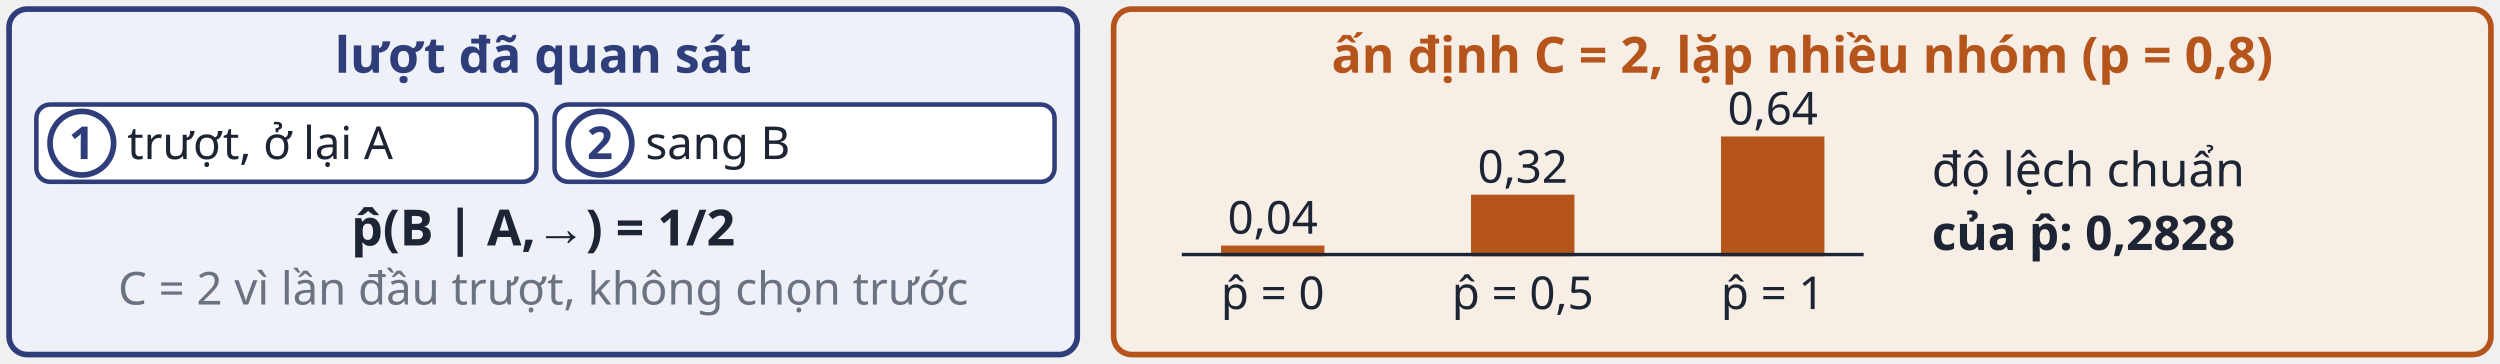
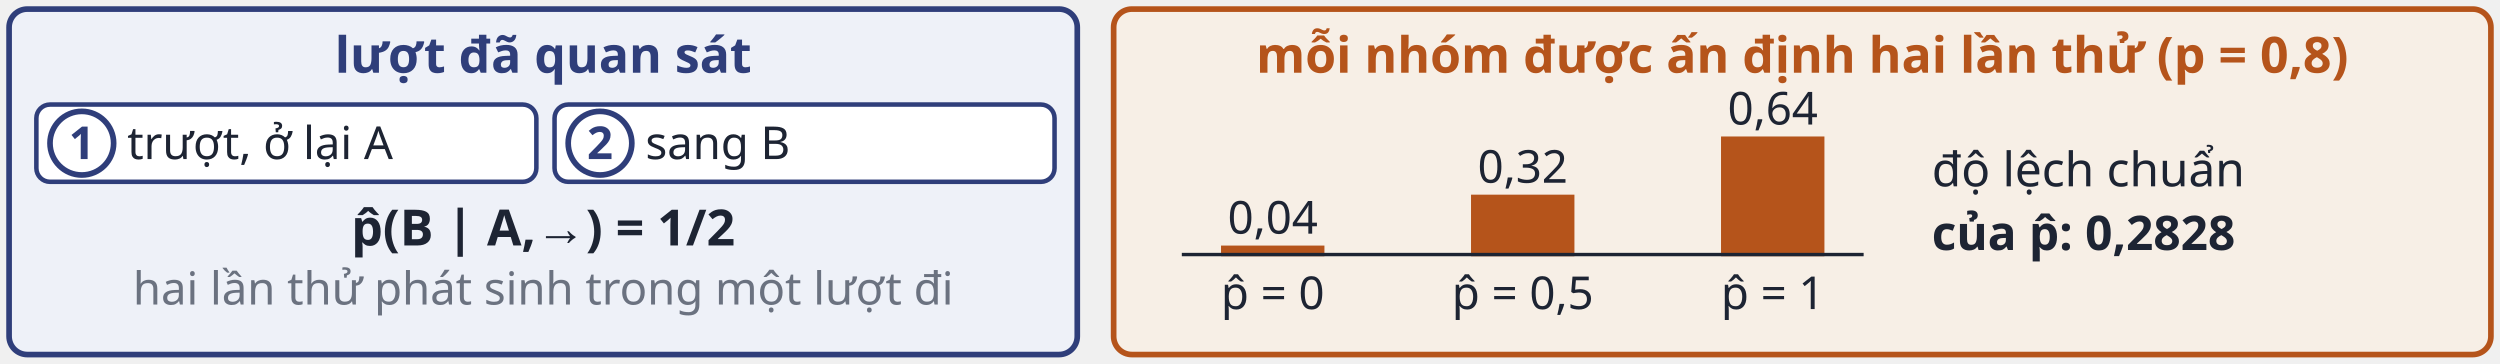
<svg xmlns="http://www.w3.org/2000/svg" viewBox="0 0 1100 160" width="1100" height="160" role="img" aria-labelledby="t d" font-family="'Source Sans 3','Source Sans Pro','Noto Sans',Arial,sans-serif" fill="#1d2433">
  <defs>
    <marker id="ar" markerUnits="userSpaceOnUse" markerWidth="16" markerHeight="16" refX="14" refY="8" orient="auto">
      <path d="M0,0 L16,8 L0,16 Z" fill="#2F3E7A" />
    </marker>
    <marker id="ao" markerUnits="userSpaceOnUse" markerWidth="16" markerHeight="16" refX="14" refY="8" orient="auto">
      <path d="M0,0 L16,8 L0,16 Z" fill="#B5541B" />
    </marker>
    <marker id="ars" markerUnits="userSpaceOnUse" markerWidth="16" markerHeight="16" refX="14" refY="8" orient="auto-start-reverse">
      <path d="M0,0 L16,8 L0,16 Z" fill="#2F3E7A" />
    </marker>
    <marker id="aos" markerUnits="userSpaceOnUse" markerWidth="16" markerHeight="16" refX="14" refY="8" orient="auto-start-reverse">
      <path d="M0,0 L16,8 L0,16 Z" fill="#B5541B" />
    </marker>
    <marker id="ag" markerUnits="userSpaceOnUse" markerWidth="16" markerHeight="16" refX="14" refY="8" orient="auto">
      <path d="M0,0 L16,8 L0,16 Z" fill="#2E7D4F" />
    </marker>
    <marker id="ags" markerUnits="userSpaceOnUse" markerWidth="16" markerHeight="16" refX="14" refY="8" orient="auto-start-reverse">
      <path d="M0,0 L16,8 L0,16 Z" fill="#2E7D4F" />
    </marker>
    <marker id="ax" markerUnits="userSpaceOnUse" markerWidth="16" markerHeight="16" refX="14" refY="8" orient="auto">
      <path d="M0,0 L16,8 L0,16 Z" fill="#6B7280" />
    </marker>
    <marker id="axs" markerUnits="userSpaceOnUse" markerWidth="16" markerHeight="16" refX="14" refY="8" orient="auto-start-reverse">
      <path d="M0,0 L16,8 L0,16 Z" fill="#6B7280" />
    </marker>
    <marker id="ak" markerUnits="userSpaceOnUse" markerWidth="16" markerHeight="16" refX="14" refY="8" orient="auto">
      <path d="M0,0 L16,8 L0,16 Z" fill="#1d2433" />
    </marker>
    <marker id="aks" markerUnits="userSpaceOnUse" markerWidth="16" markerHeight="16" refX="14" refY="8" orient="auto-start-reverse">
      <path d="M0,0 L16,8 L0,16 Z" fill="#1d2433" />
    </marker>
    <pattern id="van" patternUnits="userSpaceOnUse" width="10" height="10" patternTransform="rotate(45)">
      <rect width="10" height="10" fill="#FFFFFF" />
      <line x1="0" y1="0" x2="0" y2="10" stroke="#2F3E7A" stroke-width="3.5" />
    </pattern>
    <pattern id="vano" patternUnits="userSpaceOnUse" width="10" height="10" patternTransform="rotate(45)">
      <rect width="10" height="10" fill="#FFFFFF" />
      <line x1="0" y1="0" x2="0" y2="10" stroke="#B5541B" stroke-width="3.5" />
    </pattern>
    <pattern id="vanx" patternUnits="userSpaceOnUse" width="10" height="10" patternTransform="rotate(45)">
      <rect width="10" height="10" fill="#FFFFFF" />
      <line x1="0" y1="0" x2="0" y2="10" stroke="#6B7280" stroke-width="3.5" />
    </pattern>
  </defs>
  <rect x="4" y="4" width="470" height="152" rx="8" fill="#EEF1F8" stroke="#2F3E7A" stroke-width="2.5" />
  <text x="239" y="32" font-size="22" text-anchor="middle" font-weight="bold" fill="#2F3E7A">lượt đã quan sát</text>
  <rect x="16" y="46" width="220" height="34" rx="6" fill="#FFFFFF" stroke="#2F3E7A" stroke-width="2" />
  <circle cx="36" cy="63.0" r="14.0" fill="#FFFFFF" stroke="#2F3E7A" stroke-width="2.5" />
  <text x="36" y="70.0" font-size="20" text-anchor="middle" font-weight="bold" fill="#2F3E7A">1</text>
  <text x="56" y="70.0" font-size="20" text-anchor="start" font-weight="normal" fill="#1d2433">trượt, ở lại A</text>
  <rect x="244" y="46" width="220" height="34" rx="6" fill="#FFFFFF" stroke="#2F3E7A" stroke-width="2" />
  <circle cx="264" cy="63.0" r="14.0" fill="#FFFFFF" stroke="#2F3E7A" stroke-width="2.5" />
  <text x="264" y="70.0" font-size="20" text-anchor="middle" font-weight="bold" fill="#2F3E7A">2</text>
  <text x="284" y="70.0" font-size="20" text-anchor="start" font-weight="normal" fill="#1d2433">sang B</text>
  <text x="239" y="108" font-size="22" text-anchor="middle" font-weight="bold" fill="#1d2433">p̂(B | A,→) = 1/2</text>
-   <text x="239" y="134" font-size="20" text-anchor="middle" font-weight="normal" fill="#6B7280">C = 2 vì lần đầu trượt, không chọn trước</text>
+   <text x="239" y="134" font-size="20" text-anchor="middle" font-weight="normal" fill="#6B7280">hai lần thử phát sinh trong một lượt đi</text>
  <rect x="490" y="4" width="606" height="152" rx="8" fill="#F7EFE6" stroke="#B5541B" stroke-width="2.5" />
-   <text x="793" y="32" font-size="22" text-anchor="middle" font-weight="bold" fill="#B5541B">ấn định C = 2, lặp nhiều nhóm (p = 0,8)</text>
+   <text x="793" y="32" font-size="22" text-anchor="middle" font-weight="bold" fill="#B5541B">mỗi nhóm được ấn định hai lần thử (p = 0,8)</text>
  <rect x="538" y="108.8" width="44" height="3.2" rx="0" fill="#B5541B" stroke="#B5541B" stroke-width="1.5" />
  <text x="560" y="102.8" font-size="20" text-anchor="middle" font-weight="normal" fill="#1d2433">0,04</text>
  <text x="560" y="136" font-size="20" text-anchor="middle" font-weight="normal" fill="#1d2433">p̂ = 0</text>
  <rect x="648" y="86.4" width="44" height="25.6" rx="0" fill="#B5541B" stroke="#B5541B" stroke-width="1.5" />
  <text x="670" y="80.4" font-size="20" text-anchor="middle" font-weight="normal" fill="#1d2433">0,32</text>
  <text x="670" y="136" font-size="20" text-anchor="middle" font-weight="normal" fill="#1d2433">p̂ = 0,5</text>
  <rect x="758" y="60.8" width="44" height="51.2" rx="0" fill="#B5541B" stroke="#B5541B" stroke-width="1.5" />
  <text x="780" y="54.8" font-size="20" text-anchor="middle" font-weight="normal" fill="#1d2433">0,64</text>
  <text x="780" y="136" font-size="20" text-anchor="middle" font-weight="normal" fill="#1d2433">p̂ = 1</text>
  <line x1="520" y1="112" x2="820" y2="112" stroke="#1d2433" stroke-width="1.5" />
  <text x="850" y="82" font-size="21" text-anchor="start" font-weight="normal" fill="#1d2433">độ lệch chuẩn</text>
  <text x="850" y="110" font-size="21" text-anchor="start" font-weight="bold" fill="#1d2433">của p̂: 0,2828</text>
</svg>
